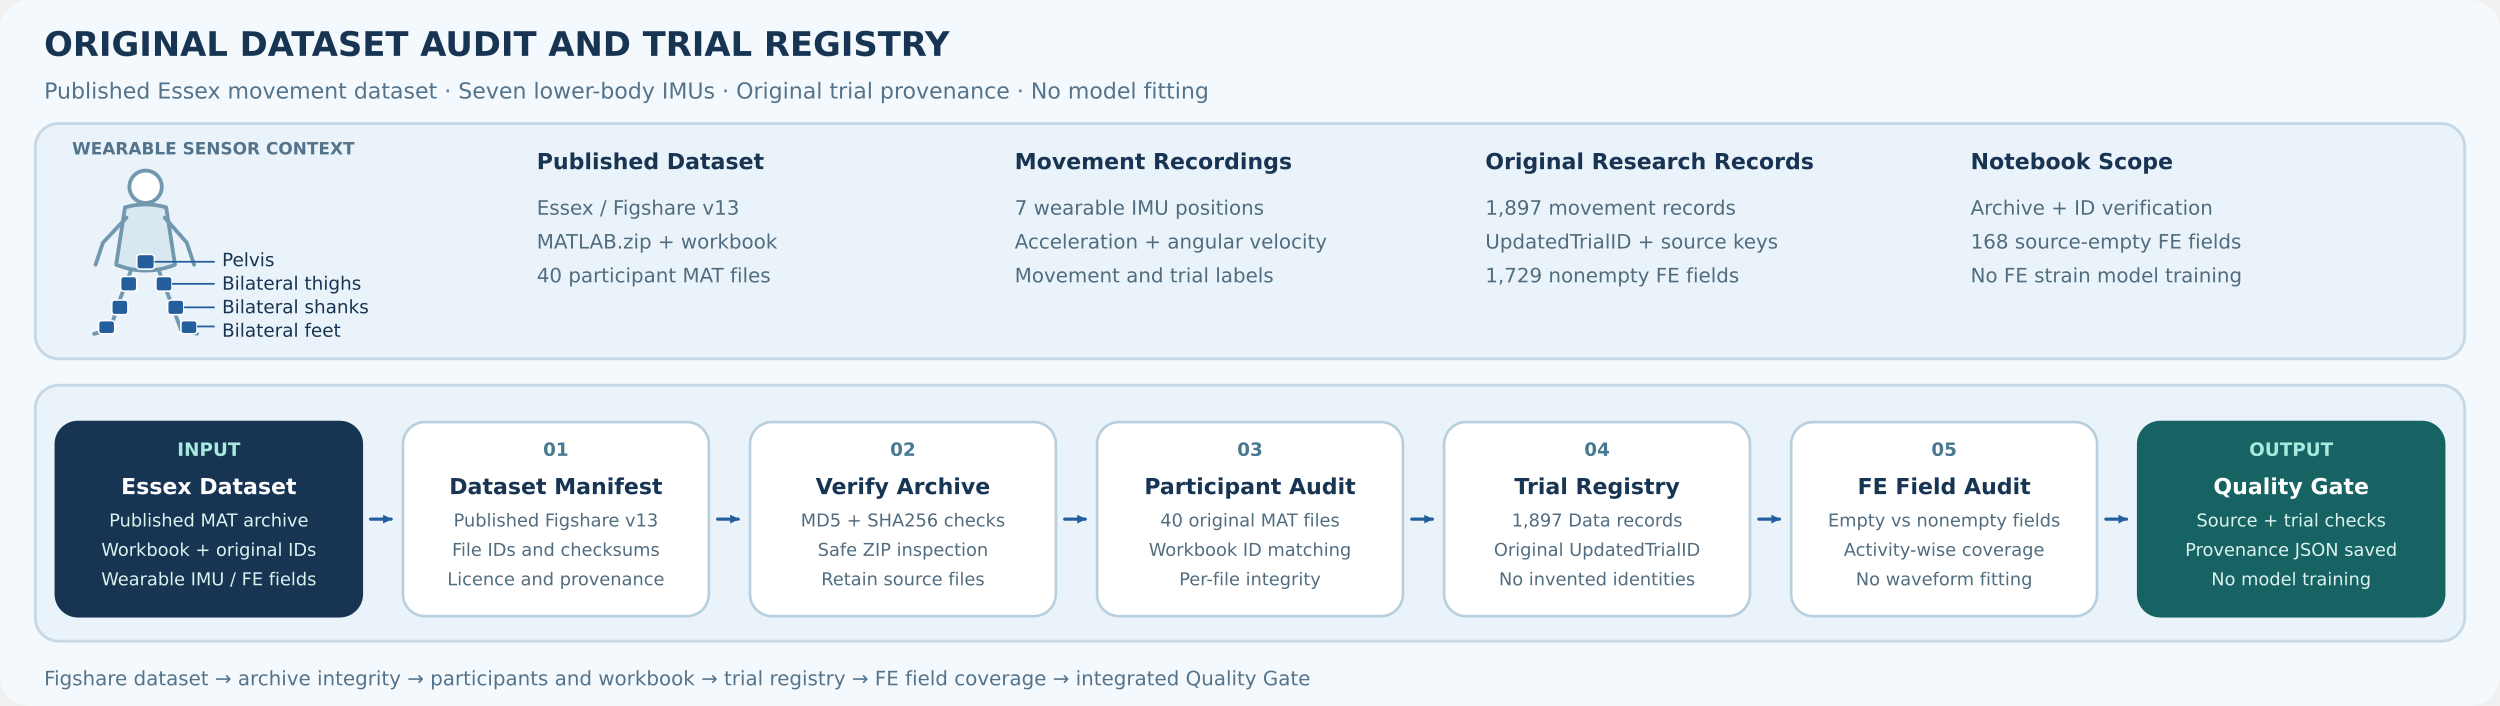
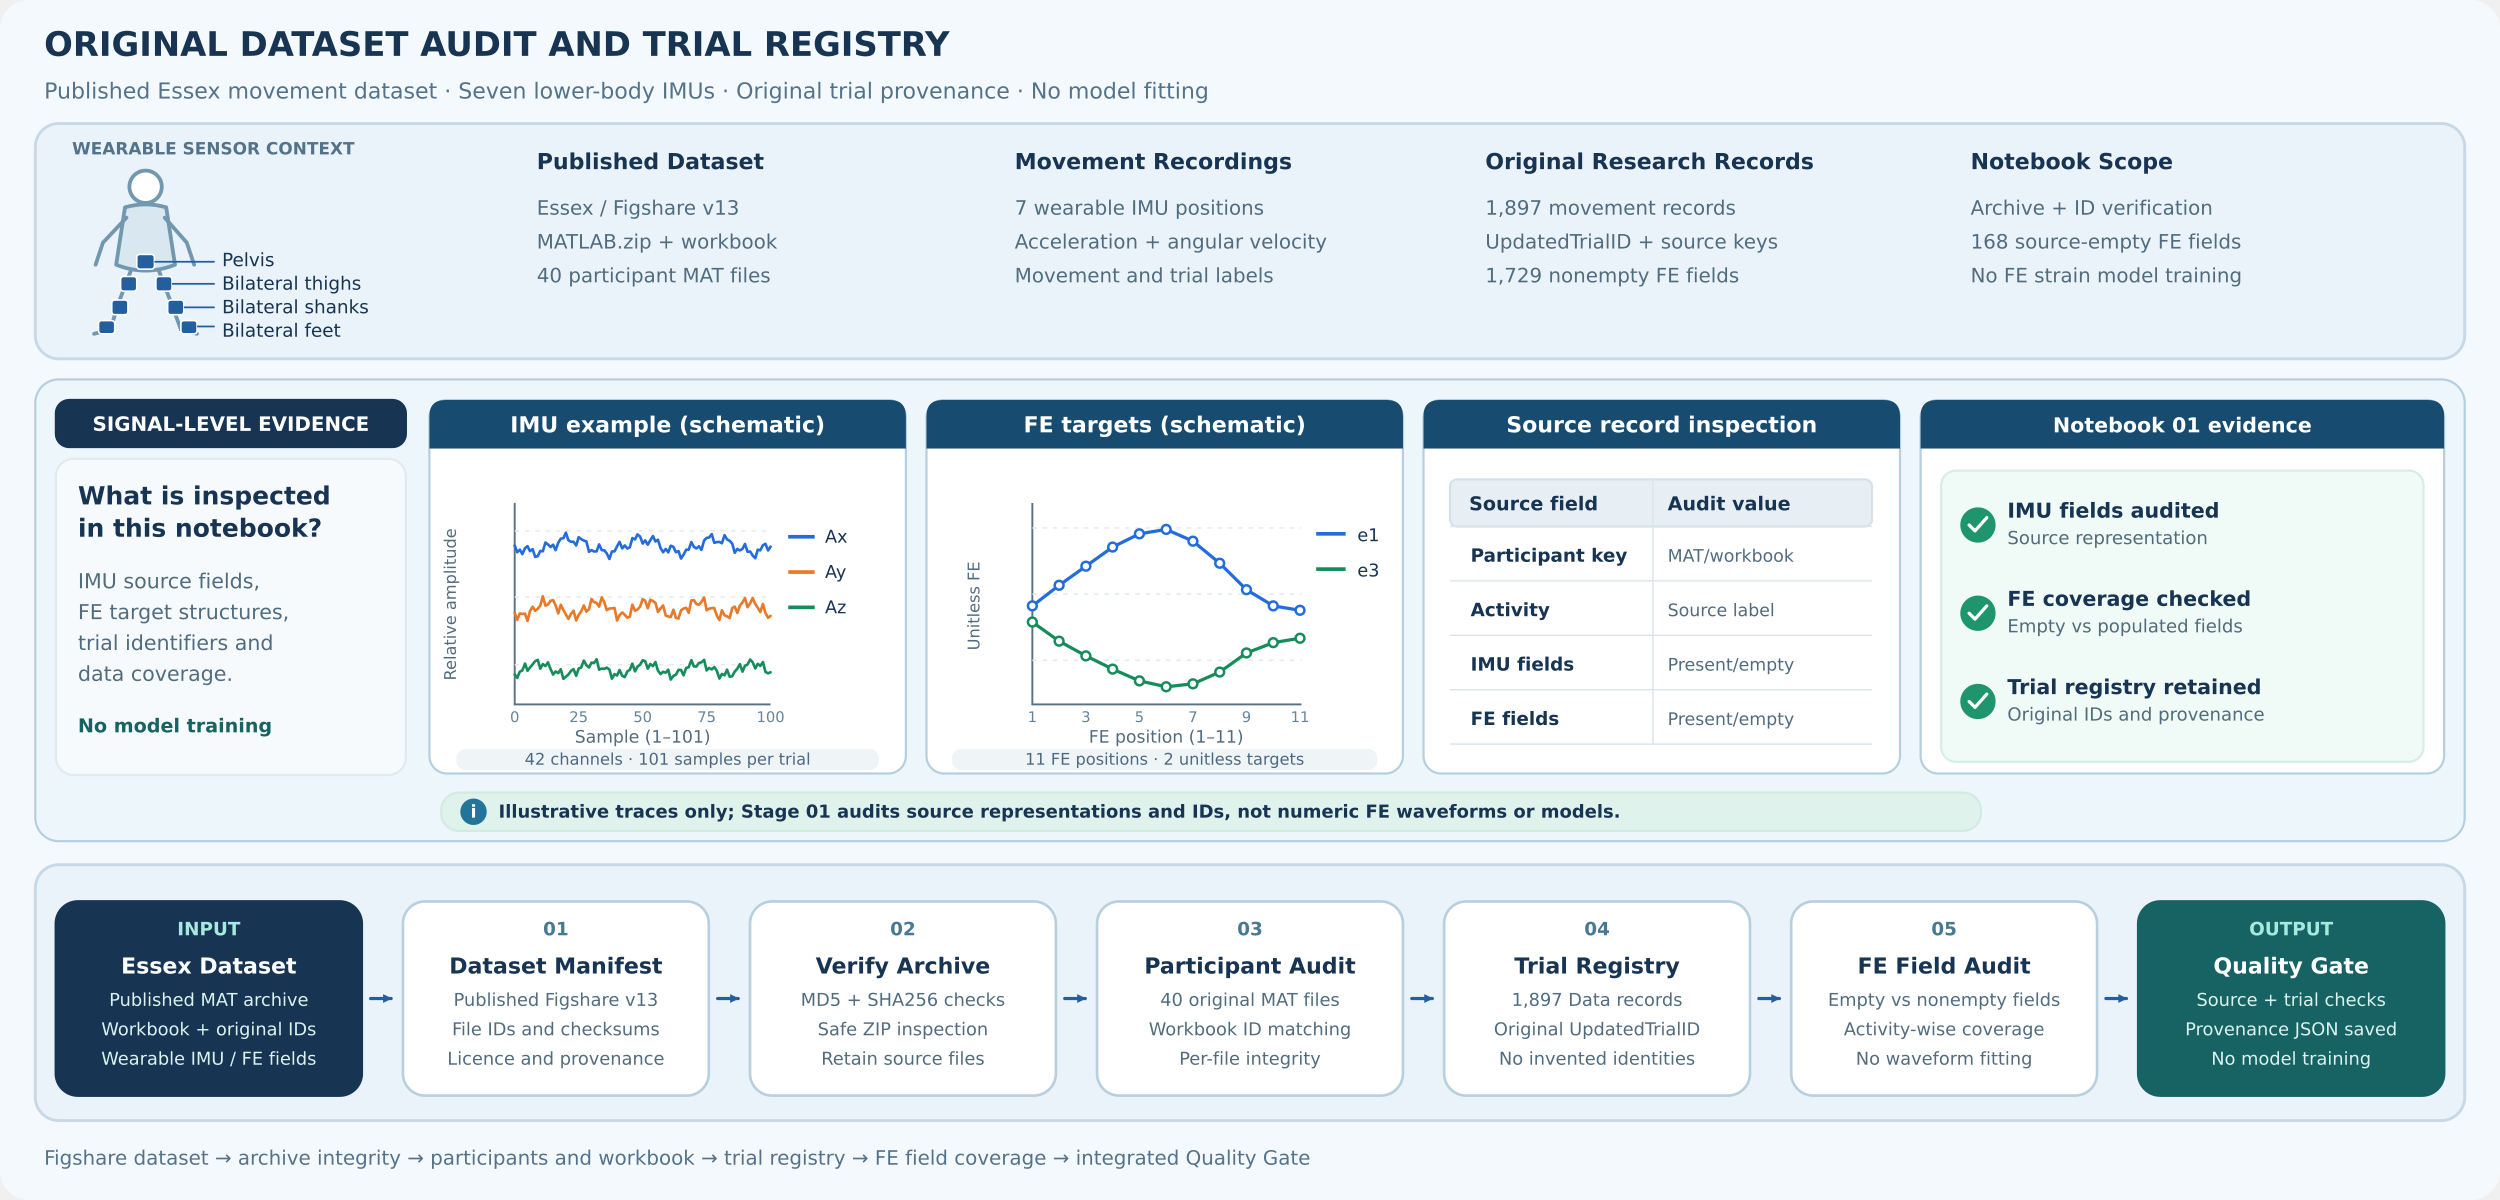
- <svg xmlns="http://www.w3.org/2000/svg" width="1700" height="480" viewBox="0 0 1700 480" role="img" aria-labelledby="title desc">
+ <svg xmlns="http://www.w3.org/2000/svg" width="1700" height="816" viewBox="0 0 1700 816" role="img" aria-labelledby="title desc">
  <defs>
    <marker id="arrow" markerUnits="userSpaceOnUse" markerWidth="6" markerHeight="6" refX="5.5" refY="3" orient="auto">
      <path d="M0 0 L6 3 L0 6 Z" fill="#245E9D" />
    </marker>
  </defs>
-   <rect width="1700" height="480" rx="20" fill="#F4F9FD" />
+   <rect width="1700" height="816" rx="20" fill="#F4F9FD" />
  <g font-family="DejaVu Sans, Arial, sans-serif">
    <text x="30" y="38" font-size="23" font-weight="700" fill="#173453">ORIGINAL DATASET AUDIT AND TRIAL REGISTRY</text>
    <text x="30" y="67" font-size="15" fill="#54738A">Published Essex movement dataset · Seven lower-body IMUs · Original trial provenance · No model fitting</text>
    <rect x="24" y="84" width="1652" height="160" rx="16" fill="#EAF3FA" stroke="#C7D9E6" stroke-width="2" />
-     <rect x="24" y="262" width="1652" height="174" rx="16" fill="#EAF3FA" stroke="#C7D9E6" stroke-width="2" />
    <g aria-label="Front-view schematic of seven lower-limb wearable sensor placements">
      <text x="49" y="105" font-size="11.5" font-weight="700" fill="#53738A">WEARABLE SENSOR CONTEXT</text>
      <g stroke="#7298B0" stroke-width="2.6" stroke-linejoin="round" stroke-linecap="round">
        <circle cx="99" cy="127" r="11" fill="#FFFFFF" />
        <path d="M85 141 Q99 137 113 141 L119 180 Q99 188 79 180 Z" fill="#D9E7F1" />
        <path d="M86 148 L70 165 L65 180 M112 148 L127 165 L132 180" fill="none" />
        <path d="M89 184 L81 205 L75 224 M108 184 L116 205 L123 224" fill="none" />
        <path d="M75 224 L64 227 M123 224 L134 227" fill="none" />
      </g>
      <g fill="#245E9D" stroke="#FFFFFF" stroke-width="1.1">
        <rect x="93" y="173" width="12" height="10" rx="2" />
        <rect x="82" y="188" width="11" height="10" rx="2" />
        <rect x="106" y="188" width="11" height="10" rx="2" />
        <rect x="76" y="204" width="11" height="10" rx="2" />
        <rect x="114" y="204" width="11" height="10" rx="2" />
        <rect x="67" y="218" width="11" height="9" rx="2" />
        <rect x="123" y="218" width="11" height="9" rx="2" />
      </g>
      <g stroke="#245E9D" stroke-width="1.2" fill="none">
        <path d="M105 178 H146" />
        <path d="M117 193 H146" />
        <path d="M125 209 H146" />
        <path d="M134 222 H146" />
      </g>
      <g fill="#173453" font-size="12.5">
        <text x="151" y="181">Pelvis</text>
        <text x="151" y="197">Bilateral thighs</text>
        <text x="151" y="213">Bilateral shanks</text>
        <text x="151" y="229">Bilateral feet</text>
      </g>
    </g>
    <g fill="#506C7E" font-size="13.5">
      <text x="365" y="115" font-size="15" font-weight="700" fill="#173453">Published Dataset</text>
      <text x="365" y="146">Essex / Figshare v13</text>
      <text x="365" y="169">MATLAB.zip + workbook</text>
      <text x="365" y="192">40 participant MAT files</text>
      <text x="690" y="115" font-size="15" font-weight="700" fill="#173453">Movement Recordings</text>
      <text x="690" y="146">7 wearable IMU positions</text>
      <text x="690" y="169">Acceleration + angular velocity</text>
      <text x="690" y="192">Movement and trial labels</text>
      <text x="1010" y="115" font-size="15" font-weight="700" fill="#173453">Original Research Records</text>
      <text x="1010" y="146">1,897 movement records</text>
      <text x="1010" y="169">UpdatedTrialID + source keys</text>
      <text x="1010" y="192">1,729 nonempty FE fields</text>
      <text x="1340" y="115" font-size="15" font-weight="700" fill="#173453">Notebook Scope</text>
      <text x="1340" y="146">Archive + ID verification</text>
      <text x="1340" y="169">168 source-empty FE fields</text>
      <text x="1340" y="192">No FE strain model training</text>
    </g>
-     <g aria-label="Essex Dataset">
-       <rect x="38" y="287" width="208" height="132" rx="15" fill="#173453" stroke="#173453" stroke-width="1.8" />
-       <text x="142" y="310" text-anchor="middle" font-size="12.5" font-weight="700" fill="#A7E9DF">INPUT</text>
-       <text x="142" y="336" text-anchor="middle" font-size="15" font-weight="700" fill="#FFFFFF">Essex Dataset</text>
-       <text x="142" y="358" text-anchor="middle" font-size="12.1" fill="#DBF2EF">Published MAT archive</text>
-       <text x="142" y="378" text-anchor="middle" font-size="12.1" fill="#DBF2EF">Workbook + original IDs</text>
-       <text x="142" y="398" text-anchor="middle" font-size="12.1" fill="#DBF2EF">Wearable IMU / FE fields</text>
-     </g>
-     <path d="M252 353 H266" fill="none" stroke="#245E9D" stroke-width="2.2" stroke-linecap="round" marker-end="url(#arrow)" />
-     <g aria-label="Dataset Manifest">
-       <rect x="274" y="287" width="208" height="132" rx="15" fill="#FFFFFF" stroke="#B8CFDE" stroke-width="1.8" />
-       <text x="378" y="310" text-anchor="middle" font-size="12.5" font-weight="700" fill="#497992">01</text>
-       <text x="378" y="336" text-anchor="middle" font-size="15" font-weight="700" fill="#173453">Dataset Manifest</text>
-       <text x="378" y="358" text-anchor="middle" font-size="12.1" fill="#506C7E">Published Figshare v13</text>
-       <text x="378" y="378" text-anchor="middle" font-size="12.1" fill="#506C7E">File IDs and checksums</text>
-       <text x="378" y="398" text-anchor="middle" font-size="12.1" fill="#506C7E">Licence and provenance</text>
-     </g>
-     <path d="M488 353 H502" fill="none" stroke="#245E9D" stroke-width="2.2" stroke-linecap="round" marker-end="url(#arrow)" />
-     <g aria-label="Verify Archive">
-       <rect x="510" y="287" width="208" height="132" rx="15" fill="#FFFFFF" stroke="#B8CFDE" stroke-width="1.8" />
-       <text x="614" y="310" text-anchor="middle" font-size="12.5" font-weight="700" fill="#497992">02</text>
-       <text x="614" y="336" text-anchor="middle" font-size="15" font-weight="700" fill="#173453">Verify Archive</text>
-       <text x="614" y="358" text-anchor="middle" font-size="12.1" fill="#506C7E">MD5 + SHA256 checks</text>
-       <text x="614" y="378" text-anchor="middle" font-size="12.1" fill="#506C7E">Safe ZIP inspection</text>
-       <text x="614" y="398" text-anchor="middle" font-size="12.1" fill="#506C7E">Retain source files</text>
-     </g>
-     <path d="M724 353 H738" fill="none" stroke="#245E9D" stroke-width="2.2" stroke-linecap="round" marker-end="url(#arrow)" />
-     <g aria-label="Participant Audit">
-       <rect x="746" y="287" width="208" height="132" rx="15" fill="#FFFFFF" stroke="#B8CFDE" stroke-width="1.8" />
-       <text x="850" y="310" text-anchor="middle" font-size="12.5" font-weight="700" fill="#497992">03</text>
-       <text x="850" y="336" text-anchor="middle" font-size="15" font-weight="700" fill="#173453">Participant Audit</text>
-       <text x="850" y="358" text-anchor="middle" font-size="12.1" fill="#506C7E">40 original MAT files</text>
-       <text x="850" y="378" text-anchor="middle" font-size="12.1" fill="#506C7E">Workbook ID matching</text>
-       <text x="850" y="398" text-anchor="middle" font-size="12.1" fill="#506C7E">Per-file integrity</text>
-     </g>
-     <path d="M960 353 H974" fill="none" stroke="#245E9D" stroke-width="2.2" stroke-linecap="round" marker-end="url(#arrow)" />
-     <g aria-label="Trial Registry">
-       <rect x="982" y="287" width="208" height="132" rx="15" fill="#FFFFFF" stroke="#B8CFDE" stroke-width="1.8" />
-       <text x="1086" y="310" text-anchor="middle" font-size="12.5" font-weight="700" fill="#497992">04</text>
-       <text x="1086" y="336" text-anchor="middle" font-size="15" font-weight="700" fill="#173453">Trial Registry</text>
-       <text x="1086" y="358" text-anchor="middle" font-size="12.1" fill="#506C7E">1,897 Data records</text>
-       <text x="1086" y="378" text-anchor="middle" font-size="12.1" fill="#506C7E">Original UpdatedTrialID</text>
-       <text x="1086" y="398" text-anchor="middle" font-size="12.1" fill="#506C7E">No invented identities</text>
-     </g>
-     <path d="M1196 353 H1210" fill="none" stroke="#245E9D" stroke-width="2.2" stroke-linecap="round" marker-end="url(#arrow)" />
-     <g aria-label="FE Field Audit">
-       <rect x="1218" y="287" width="208" height="132" rx="15" fill="#FFFFFF" stroke="#B8CFDE" stroke-width="1.8" />
-       <text x="1322" y="310" text-anchor="middle" font-size="12.5" font-weight="700" fill="#497992">05</text>
-       <text x="1322" y="336" text-anchor="middle" font-size="15" font-weight="700" fill="#173453">FE Field Audit</text>
-       <text x="1322" y="358" text-anchor="middle" font-size="12.1" fill="#506C7E">Empty vs nonempty fields</text>
-       <text x="1322" y="378" text-anchor="middle" font-size="12.1" fill="#506C7E">Activity-wise coverage</text>
-       <text x="1322" y="398" text-anchor="middle" font-size="12.1" fill="#506C7E">No waveform fitting</text>
-     </g>
-     <path d="M1432 353 H1446" fill="none" stroke="#245E9D" stroke-width="2.2" stroke-linecap="round" marker-end="url(#arrow)" />
-     <g aria-label="Quality Gate">
-       <rect x="1454" y="287" width="208" height="132" rx="15" fill="#176363" stroke="#176363" stroke-width="1.8" />
-       <text x="1558" y="310" text-anchor="middle" font-size="12.5" font-weight="700" fill="#A7E9DF">OUTPUT</text>
-       <text x="1558" y="336" text-anchor="middle" font-size="15" font-weight="700" fill="#FFFFFF">Quality Gate</text>
-       <text x="1558" y="358" text-anchor="middle" font-size="12.1" fill="#DBF2EF">Source + trial checks</text>
-       <text x="1558" y="378" text-anchor="middle" font-size="12.1" fill="#DBF2EF">Provenance JSON saved</text>
-       <text x="1558" y="398" text-anchor="middle" font-size="12.1" fill="#DBF2EF">No model training</text>
-     </g>
-     <text x="30" y="466" font-size="13.5" fill="#54738A">Figshare dataset → archive integrity → participants and workbook → trial registry → FE field coverage → integrated Quality Gate</text>
+     <g aria-label="Additional signal-level evidence">
+       <rect x="24" y="258" width="1652" height="314" rx="16" fill="#EDF6FB" stroke="#B4CFE0" stroke-width="1.5" />
+       <rect x="38" y="272" width="238" height="32" rx="9" fill="#173453" stroke="#173453" stroke-width="1.5" />
+       <text x="157" y="293" font-size="13.5" fill="#FFFFFF" font-weight="700" text-anchor="middle">SIGNAL-LEVEL EVIDENCE</text>
+       <rect x="38" y="312" width="238" height="215" rx="12" fill="#F7FAFD" stroke="#E0EAF0" stroke-width="1.5" />
+       <text x="53" y="343" font-size="17" fill="#173453" font-weight="700">What is inspected</text>
+       <text x="53" y="365" font-size="17" fill="#173453" font-weight="700">in this notebook?</text>
+       <text x="53" y="400" font-size="14" fill="#506C7E">IMU source fields,</text>
+       <text x="53" y="421" font-size="14" fill="#506C7E">FE target structures,</text>
+       <text x="53" y="442" font-size="14" fill="#506C7E">trial identifiers and</text>
+       <text x="53" y="463" font-size="14" fill="#506C7E">data coverage.</text>
+       <text x="53" y="498" font-size="13" fill="#176363" font-weight="700">No model training</text>
+       <rect x="292" y="272" width="324" height="254" rx="12" fill="#FFFFFF" stroke="#B6CFDE" stroke-width="1.5" />
+       <path d="M303 272 H605 Q616 272 616 283 V305 H292 V283 Q292 272 303 272 Z" fill="#174B70" />
+       <text x="454" y="294" font-size="15" fill="#FFFFFF" font-weight="700" text-anchor="middle">IMU example (schematic)</text>
+       <rect x="630" y="272" width="324" height="254" rx="12" fill="#FFFFFF" stroke="#B6CFDE" stroke-width="1.5" />
+       <path d="M641 272 H943 Q954 272 954 283 V305 H630 V283 Q630 272 641 272 Z" fill="#174B70" />
+       <text x="792" y="294" font-size="15" fill="#FFFFFF" font-weight="700" text-anchor="middle">FE targets (schematic)</text>
+       <rect x="968" y="272" width="324" height="254" rx="12" fill="#FFFFFF" stroke="#B6CFDE" stroke-width="1.5" />
+       <path d="M979 272 H1281 Q1292 272 1292 283 V305 H968 V283 Q968 272 979 272 Z" fill="#174B70" />
+       <text x="1130" y="294" font-size="15" fill="#FFFFFF" font-weight="700" text-anchor="middle">Source record inspection</text>
+       <rect x="1306" y="272" width="356" height="254" rx="12" fill="#FFFFFF" stroke="#B6CFDE" stroke-width="1.5" />
+       <path d="M1317 272 H1651 Q1662 272 1662 283 V305 H1306 V283 Q1306 272 1317 272 Z" fill="#174B70" />
+       <text x="1484" y="294" font-size="14" fill="#FFFFFF" font-weight="700" text-anchor="middle">Notebook 01 evidence</text>
+       <g aria-label="Schematic IMU accelerometer example">
+         <path d="M350 342 V479 H524" fill="none" stroke="#577186" stroke-width="1.3" />
+         <path d="M350 361 H524" stroke="#E2EAF0" stroke-width="1" stroke-dasharray="3 4" />
+         <path d="M350 406 H524" stroke="#E2EAF0" stroke-width="1" stroke-dasharray="3 4" />
+         <path d="M350 452 H524" stroke="#E2EAF0" stroke-width="1" stroke-dasharray="3 4" />
+         <polyline points="350.0,371.0 351.7,375.5 353.5,373.8 355.2,376.8 357.0,372.7 358.7,371.4 360.4,374.8 362.2,373.4 363.9,378.7 365.7,378.2 367.4,374.6 369.1,374.9 370.9,368.9 372.6,370.2 374.4,372.0 376.1,370.4 377.8,374.1 379.6,369.1 381.3,366.3 383.1,366.0 384.8,362.2 386.5,367.4 388.3,368.4 390.0,368.4 391.8,370.9 393.5,365.3 395.2,366.6 397.0,367.6 398.7,368.1 400.5,375.2 402.2,374.1 403.9,375.0 405.7,374.9 407.4,370.2 409.2,374.1 410.9,374.2 412.6,376.3 414.4,380.1 416.1,375.0 417.9,374.9 419.6,371.5 421.3,368.5 423.1,372.9 424.8,370.9 426.6,373.0 428.3,372.1 430.0,365.9 431.8,366.8 433.5,363.4 435.3,364.9 437.0,369.6 438.7,367.5 440.5,370.4 442.2,367.4 444.0,364.5 445.7,368.2 447.4,367.0 449.2,372.7 450.9,375.5 452.7,373.3 454.4,375.6 456.1,371.1 457.9,371.8 459.6,375.5 461.4,374.7 463.1,379.8 464.8,377.2 466.6,373.8 468.3,373.8 470.1,368.6 471.8,371.8 473.5,372.9 475.3,371.5 477.0,373.9 478.8,367.5 480.5,365.8 482.2,365.5 484.0,363.2 485.7,369.1 487.5,368.6 489.2,368.5 490.9,369.4 492.7,363.9 494.4,366.8 496.2,367.8 497.9,369.6 499.6,375.9 501.4,373.3 503.1,374.3 504.9,373.2 506.6,369.9 508.3,375.2 510.1,375.0 511.8,377.7 513.6,379.6 515.3,373.8 517.0,374.2 518.8,370.7 520.5,369.8 522.3,374.3 524.0,371.7" fill="none" stroke="#236CDE" stroke-width="1.8" stroke-linecap="round" stroke-linejoin="round" />
+         <path d="M536 365 H554" stroke="#236CDE" stroke-width="2.5" />
+         <text x="561" y="369" font-size="12" fill="#173453">Ax</text>
+         <polyline points="350.0,416.7 351.7,421.5 353.5,417.1 355.2,417.5 357.0,417.3 358.7,422.2 360.4,415.5 362.2,412.6 363.9,415.3 365.7,414.0 367.4,411.8 369.1,405.5 370.9,411.8 372.6,411.1 374.4,408.5 376.1,408.1 377.8,411.6 379.6,417.1 381.3,411.2 383.1,414.8 384.8,417.9 386.5,420.8 388.3,417.4 390.0,415.3 391.8,421.9 393.5,418.1 395.2,415.8 397.0,411.7 398.7,415.9 400.5,414.3 402.2,407.3 403.9,409.4 405.7,410.0 407.4,412.5 409.2,406.2 410.9,409.5 412.6,414.9 414.4,413.8 416.1,413.7 417.9,413.4 419.6,421.9 421.3,418.3 423.1,416.5 424.8,418.0 426.6,420.1 428.3,419.3 430.0,411.2 431.8,415.3 433.5,414.5 435.3,412.4 437.0,407.4 438.7,408.4 440.5,413.6 442.2,407.8 444.0,408.7 445.7,409.9 447.4,416.1 449.2,413.7 450.9,411.7 452.7,418.6 454.4,419.2 456.1,419.6 457.9,414.6 459.6,420.1 461.4,420.6 463.1,415.0 464.8,413.8 466.6,413.3 468.3,416.7 470.1,408.3 471.8,408.1 473.5,410.7 475.3,411.2 477.0,409.2 478.8,406.3 480.5,415.0 482.2,413.9 484.0,413.5 485.7,413.5 487.5,418.7 489.2,421.6 490.9,415.0 492.7,418.4 494.4,419.1 496.2,420.3 497.9,413.5 499.6,412.5 501.4,416.8 503.1,411.8 504.9,409.7 506.6,406.7 508.3,412.9 510.1,410.2 511.8,406.7 513.6,410.7 515.3,413.3 517.0,416.2 518.8,410.7 520.5,416.8 522.3,420.1 524.0,418.8" fill="none" stroke="#E87929" stroke-width="1.8" stroke-linecap="round" stroke-linejoin="round" />
+         <path d="M536 389 H554" stroke="#E87929" stroke-width="2.5" />
+         <text x="561" y="393" font-size="12" fill="#173453">Ay</text>
+         <polyline points="350.0,458.6 351.7,461.0 353.5,456.7 355.2,455.9 357.0,451.2 358.7,456.1 360.4,453.9 362.2,451.8 363.9,449.6 365.7,448.7 367.4,454.7 369.1,451.6 370.9,452.9 372.6,450.4 374.4,455.0 376.1,458.7 377.8,456.6 379.6,457.7 381.3,455.1 383.1,461.6 384.8,460.2 386.5,458.7 388.3,456.2 390.0,455.0 391.8,459.5 393.5,454.6 395.2,453.9 397.0,449.2 398.7,452.3 400.5,453.9 402.2,450.6 403.9,450.9 405.7,448.3 407.4,455.4 409.2,454.6 410.9,454.9 412.6,454.0 414.4,455.3 416.1,461.5 417.9,458.4 419.6,459.3 421.3,455.6 423.1,459.5 424.8,460.4 426.6,456.6 428.3,455.4 430.0,451.3 431.8,456.5 433.5,453.3 435.3,451.9 437.0,449.0 438.7,449.5 440.5,454.7 442.2,451.5 444.0,452.9 445.7,450.2 447.4,456.0 449.2,458.4 450.9,456.8 452.7,457.4 454.4,455.4 456.1,462.1 457.9,459.6 459.6,458.8 461.4,455.5 463.1,455.6 464.8,459.2 466.6,454.2 468.3,453.7 470.1,448.9 471.8,453.1 473.5,453.3 475.3,450.8 477.0,450.4 478.8,448.7 480.5,455.9 482.2,454.2 484.0,455.2 485.7,453.6 487.5,456.2 489.2,461.4 490.9,458.3 492.7,459.2 494.4,455.4 496.2,460.2 497.9,459.8 499.6,456.7 501.4,454.7 503.1,451.6 504.9,456.7 506.6,452.7 508.3,451.9 510.1,448.5 511.8,450.3 513.6,454.5 515.3,451.4 517.0,452.8 518.8,450.2 520.5,456.9 522.3,457.9 524.0,457.1" fill="none" stroke="#168C5B" stroke-width="1.8" stroke-linecap="round" stroke-linejoin="round" />
+         <path d="M536 413 H554" stroke="#168C5B" stroke-width="2.5" />
+         <text x="561" y="417" font-size="12" fill="#173453">Az</text>
+         <text x="350" y="491" font-size="10" fill="#668399" text-anchor="middle">0</text>
+         <text x="393.5" y="491" font-size="10" fill="#668399" text-anchor="middle">25</text>
+         <text x="437" y="491" font-size="10" fill="#668399" text-anchor="middle">50</text>
+         <text x="480.5" y="491" font-size="10" fill="#668399" text-anchor="middle">75</text>
+         <text x="524" y="491" font-size="10" fill="#668399" text-anchor="middle">100</text>
+         <text x="437" y="505" font-size="11.7" fill="#506C7E" text-anchor="middle">Sample (1–101)</text>
+         <text x="310" y="411" font-size="11" fill="#506C7E" text-anchor="middle" transform="rotate(-90 310 411)">Relative amplitude</text>
+         <rect x="311" y="510" width="286" height="13" rx="6" fill="#EFF4F7" stroke="#EFF4F7" stroke-width="1.5" />
+         <text x="454" y="520" font-size="11" fill="#4C6981" text-anchor="middle">42 channels · 101 samples per trial</text>
+       </g>
+       <g aria-label="Schematic finite-element e1 and e3 target example">
+         <path d="M702 342 V479 H885" fill="none" stroke="#577186" stroke-width="1.3" />
+         <path d="M702 359 H885" stroke="#E2EAF0" stroke-width="1" stroke-dasharray="3 4" />
+         <path d="M702 404 H885" stroke="#E2EAF0" stroke-width="1" stroke-dasharray="3 4" />
+         <path d="M702 449 H885" stroke="#E2EAF0" stroke-width="1" stroke-dasharray="3 4" />
+         <polyline points="702.0,412 720.2,398 738.4,385 756.6,372 774.8,363 793.0,360 811.2,368 829.4,383 847.6,401 865.8,412 884.0,415" fill="none" stroke="#236CDE" stroke-width="2.2" stroke-linecap="round" stroke-linejoin="round" />
+         <circle cx="702.0" cy="412" r="3" fill="#FFFFFF" stroke="#236CDE" stroke-width="1.7" />
+         <circle cx="720.2" cy="398" r="3" fill="#FFFFFF" stroke="#236CDE" stroke-width="1.7" />
+         <circle cx="738.4" cy="385" r="3" fill="#FFFFFF" stroke="#236CDE" stroke-width="1.7" />
+         <circle cx="756.6" cy="372" r="3" fill="#FFFFFF" stroke="#236CDE" stroke-width="1.7" />
+         <circle cx="774.8" cy="363" r="3" fill="#FFFFFF" stroke="#236CDE" stroke-width="1.7" />
+         <circle cx="793.0" cy="360" r="3" fill="#FFFFFF" stroke="#236CDE" stroke-width="1.7" />
+         <circle cx="811.2" cy="368" r="3" fill="#FFFFFF" stroke="#236CDE" stroke-width="1.7" />
+         <circle cx="829.4" cy="383" r="3" fill="#FFFFFF" stroke="#236CDE" stroke-width="1.7" />
+         <circle cx="847.6" cy="401" r="3" fill="#FFFFFF" stroke="#236CDE" stroke-width="1.7" />
+         <circle cx="865.8" cy="412" r="3" fill="#FFFFFF" stroke="#236CDE" stroke-width="1.7" />
+         <circle cx="884.0" cy="415" r="3" fill="#FFFFFF" stroke="#236CDE" stroke-width="1.7" />
+         <polyline points="702.0,423 720.2,436 738.4,446 756.6,455 774.8,463 793.0,467 811.2,465 829.4,457 847.6,444 865.8,437 884.0,434" fill="none" stroke="#168C5B" stroke-width="2.2" stroke-linecap="round" stroke-linejoin="round" />
+         <circle cx="702.0" cy="423" r="3" fill="#FFFFFF" stroke="#168C5B" stroke-width="1.7" />
+         <circle cx="720.2" cy="436" r="3" fill="#FFFFFF" stroke="#168C5B" stroke-width="1.7" />
+         <circle cx="738.4" cy="446" r="3" fill="#FFFFFF" stroke="#168C5B" stroke-width="1.7" />
+         <circle cx="756.6" cy="455" r="3" fill="#FFFFFF" stroke="#168C5B" stroke-width="1.7" />
+         <circle cx="774.8" cy="463" r="3" fill="#FFFFFF" stroke="#168C5B" stroke-width="1.7" />
+         <circle cx="793.0" cy="467" r="3" fill="#FFFFFF" stroke="#168C5B" stroke-width="1.7" />
+         <circle cx="811.2" cy="465" r="3" fill="#FFFFFF" stroke="#168C5B" stroke-width="1.7" />
+         <circle cx="829.4" cy="457" r="3" fill="#FFFFFF" stroke="#168C5B" stroke-width="1.7" />
+         <circle cx="847.6" cy="444" r="3" fill="#FFFFFF" stroke="#168C5B" stroke-width="1.7" />
+         <circle cx="865.8" cy="437" r="3" fill="#FFFFFF" stroke="#168C5B" stroke-width="1.7" />
+         <circle cx="884.0" cy="434" r="3" fill="#FFFFFF" stroke="#168C5B" stroke-width="1.7" />
+         <text x="702" y="491" font-size="10" fill="#668399" text-anchor="middle">1</text>
+         <text x="738.4" y="491" font-size="10" fill="#668399" text-anchor="middle">3</text>
+         <text x="774.8" y="491" font-size="10" fill="#668399" text-anchor="middle">5</text>
+         <text x="811.2" y="491" font-size="10" fill="#668399" text-anchor="middle">7</text>
+         <text x="847.6" y="491" font-size="10" fill="#668399" text-anchor="middle">9</text>
+         <text x="884" y="491" font-size="10" fill="#668399" text-anchor="middle">11</text>
+         <text x="793" y="505" font-size="11.7" fill="#506C7E" text-anchor="middle">FE position (1–11)</text>
+         <text x="666" y="412" font-size="11" fill="#506C7E" text-anchor="middle" transform="rotate(-90 666 412)">Unitless FE</text>
+         <path d="M895 363 H915" stroke="#236CDE" stroke-width="2.5" />
+         <text x="923" y="368" font-size="12" fill="#173453">e1</text>
+         <path d="M895 387 H915" stroke="#168C5B" stroke-width="2.5" />
+         <text x="923" y="392" font-size="12" fill="#173453">e3</text>
+         <rect x="648" y="510" width="288" height="13" rx="6" fill="#EFF4F7" stroke="#EFF4F7" stroke-width="1.5" />
+         <text x="792" y="520" font-size="11" fill="#4C6981" text-anchor="middle">11 FE positions · 2 unitless targets</text>
+       </g>
+       <g aria-label="Source schema fields">
+         <rect x="986" y="326" width="287" height="32" rx="5" fill="#E7EFF4" stroke="#D4E1EA" stroke-width="1.5" />
+         <text x="999" y="347" font-size="13" fill="#173453" font-weight="700">Source field</text>
+         <text x="1134" y="347" font-size="13" fill="#173453" font-weight="700">Audit value</text>
+         <path d="M986 358 H1273" stroke="#DBE5EC" stroke-width="1" />
+         <path d="M986 395 H1273" stroke="#DBE5EC" stroke-width="1" />
+         <path d="M986 432 H1273" stroke="#DBE5EC" stroke-width="1" />
+         <path d="M986 469 H1273" stroke="#DBE5EC" stroke-width="1" />
+         <path d="M986 506 H1273" stroke="#DBE5EC" stroke-width="1" />
+         <path d="M1124 326 V506" stroke="#DBE5EC" stroke-width="1" />
+         <text x="1000" y="382" font-size="12.5" fill="#173453" font-weight="700">Participant key</text>
+         <text x="1134" y="382" font-size="11.8" fill="#506C7E">MAT/workbook</text>
+         <text x="1000" y="419" font-size="12.5" fill="#173453" font-weight="700">Activity</text>
+         <text x="1134" y="419" font-size="11.8" fill="#506C7E">Source label</text>
+         <text x="1000" y="456" font-size="12.5" fill="#173453" font-weight="700">IMU fields</text>
+         <text x="1134" y="456" font-size="11.8" fill="#506C7E">Present/empty</text>
+         <text x="1000" y="493" font-size="12.5" fill="#173453" font-weight="700">FE fields</text>
+         <text x="1134" y="493" font-size="11.8" fill="#506C7E">Present/empty</text>
+       </g>
+       <g aria-label="Notebook 01 source audit outcomes">
+         <rect x="1320" y="320" width="328" height="198" rx="10" fill="#F0FAF6" stroke="#D6EEE4" stroke-width="1.5" />
+         <circle cx="1345" cy="357" r="12" fill="#1E956D" />
+         <path d="M1339 357 L1343 361 L1351 352" stroke="#FFFFFF" stroke-width="2.2" fill="none" stroke-linecap="round" stroke-linejoin="round" />
+         <circle cx="1345" cy="417" r="12" fill="#1E956D" />
+         <path d="M1339 417 L1343 421 L1351 412" stroke="#FFFFFF" stroke-width="2.2" fill="none" stroke-linecap="round" stroke-linejoin="round" />
+         <circle cx="1345" cy="477" r="12" fill="#1E956D" />
+         <path d="M1339 477 L1343 481 L1351 472" stroke="#FFFFFF" stroke-width="2.2" fill="none" stroke-linecap="round" stroke-linejoin="round" />
+         <text x="1365" y="352" font-size="14" fill="#173453" font-weight="700">IMU fields audited</text>
+         <text x="1365" y="370" font-size="12.3" fill="#506C7E">Source representation</text>
+         <text x="1365" y="412" font-size="14" fill="#173453" font-weight="700">FE coverage checked</text>
+         <text x="1365" y="430" font-size="12.3" fill="#506C7E">Empty vs populated fields</text>
+         <text x="1365" y="472" font-size="14" fill="#173453" font-weight="700">Trial registry retained</text>
+         <text x="1365" y="490" font-size="12.3" fill="#506C7E">Original IDs and provenance</text>
+       </g>
+       <rect x="300" y="539" width="1047" height="26" rx="12" fill="#E0F2EC" stroke="#D3EAE2" stroke-width="1.5" />
+       <circle cx="322" cy="552" r="9" fill="#23749A" />
+       <text x="322" y="556" font-size="12" fill="#FFFFFF" font-weight="700" text-anchor="middle">i</text>
+       <text x="339" y="556" font-size="12.2" fill="#173453" font-weight="700">Illustrative traces only; Stage 01 audits source representations and IDs, not numeric FE waveforms or models.</text>
+     </g>
+     <g transform="translate(0 326)" aria-label="Unchanged original Notebook 01 workflow">
+       <rect x="24" y="262" width="1652" height="174" rx="16" fill="#EAF3FA" stroke="#C7D9E6" stroke-width="2" />
+       <g aria-label="Essex Dataset">
+         <rect x="38" y="287" width="208" height="132" rx="15" fill="#173453" stroke="#173453" stroke-width="1.8" />
+         <text x="142" y="310" text-anchor="middle" font-size="12.5" font-weight="700" fill="#A7E9DF">INPUT</text>
+         <text x="142" y="336" text-anchor="middle" font-size="15" font-weight="700" fill="#FFFFFF">Essex Dataset</text>
+         <text x="142" y="358" text-anchor="middle" font-size="12.1" fill="#DBF2EF">Published MAT archive</text>
+         <text x="142" y="378" text-anchor="middle" font-size="12.1" fill="#DBF2EF">Workbook + original IDs</text>
+         <text x="142" y="398" text-anchor="middle" font-size="12.1" fill="#DBF2EF">Wearable IMU / FE fields</text>
+       </g>
+       <path d="M252 353 H266" fill="none" stroke="#245E9D" stroke-width="2.2" stroke-linecap="round" marker-end="url(#arrow)" />
+       <g aria-label="Dataset Manifest">
+         <rect x="274" y="287" width="208" height="132" rx="15" fill="#FFFFFF" stroke="#B8CFDE" stroke-width="1.8" />
+         <text x="378" y="310" text-anchor="middle" font-size="12.5" font-weight="700" fill="#497992">01</text>
+         <text x="378" y="336" text-anchor="middle" font-size="15" font-weight="700" fill="#173453">Dataset Manifest</text>
+         <text x="378" y="358" text-anchor="middle" font-size="12.1" fill="#506C7E">Published Figshare v13</text>
+         <text x="378" y="378" text-anchor="middle" font-size="12.1" fill="#506C7E">File IDs and checksums</text>
+         <text x="378" y="398" text-anchor="middle" font-size="12.1" fill="#506C7E">Licence and provenance</text>
+       </g>
+       <path d="M488 353 H502" fill="none" stroke="#245E9D" stroke-width="2.2" stroke-linecap="round" marker-end="url(#arrow)" />
+       <g aria-label="Verify Archive">
+         <rect x="510" y="287" width="208" height="132" rx="15" fill="#FFFFFF" stroke="#B8CFDE" stroke-width="1.8" />
+         <text x="614" y="310" text-anchor="middle" font-size="12.5" font-weight="700" fill="#497992">02</text>
+         <text x="614" y="336" text-anchor="middle" font-size="15" font-weight="700" fill="#173453">Verify Archive</text>
+         <text x="614" y="358" text-anchor="middle" font-size="12.1" fill="#506C7E">MD5 + SHA256 checks</text>
+         <text x="614" y="378" text-anchor="middle" font-size="12.1" fill="#506C7E">Safe ZIP inspection</text>
+         <text x="614" y="398" text-anchor="middle" font-size="12.1" fill="#506C7E">Retain source files</text>
+       </g>
+       <path d="M724 353 H738" fill="none" stroke="#245E9D" stroke-width="2.2" stroke-linecap="round" marker-end="url(#arrow)" />
+       <g aria-label="Participant Audit">
+         <rect x="746" y="287" width="208" height="132" rx="15" fill="#FFFFFF" stroke="#B8CFDE" stroke-width="1.8" />
+         <text x="850" y="310" text-anchor="middle" font-size="12.5" font-weight="700" fill="#497992">03</text>
+         <text x="850" y="336" text-anchor="middle" font-size="15" font-weight="700" fill="#173453">Participant Audit</text>
+         <text x="850" y="358" text-anchor="middle" font-size="12.1" fill="#506C7E">40 original MAT files</text>
+         <text x="850" y="378" text-anchor="middle" font-size="12.1" fill="#506C7E">Workbook ID matching</text>
+         <text x="850" y="398" text-anchor="middle" font-size="12.1" fill="#506C7E">Per-file integrity</text>
+       </g>
+       <path d="M960 353 H974" fill="none" stroke="#245E9D" stroke-width="2.2" stroke-linecap="round" marker-end="url(#arrow)" />
+       <g aria-label="Trial Registry">
+         <rect x="982" y="287" width="208" height="132" rx="15" fill="#FFFFFF" stroke="#B8CFDE" stroke-width="1.8" />
+         <text x="1086" y="310" text-anchor="middle" font-size="12.5" font-weight="700" fill="#497992">04</text>
+         <text x="1086" y="336" text-anchor="middle" font-size="15" font-weight="700" fill="#173453">Trial Registry</text>
+         <text x="1086" y="358" text-anchor="middle" font-size="12.1" fill="#506C7E">1,897 Data records</text>
+         <text x="1086" y="378" text-anchor="middle" font-size="12.1" fill="#506C7E">Original UpdatedTrialID</text>
+         <text x="1086" y="398" text-anchor="middle" font-size="12.1" fill="#506C7E">No invented identities</text>
+       </g>
+       <path d="M1196 353 H1210" fill="none" stroke="#245E9D" stroke-width="2.2" stroke-linecap="round" marker-end="url(#arrow)" />
+       <g aria-label="FE Field Audit">
+         <rect x="1218" y="287" width="208" height="132" rx="15" fill="#FFFFFF" stroke="#B8CFDE" stroke-width="1.8" />
+         <text x="1322" y="310" text-anchor="middle" font-size="12.5" font-weight="700" fill="#497992">05</text>
+         <text x="1322" y="336" text-anchor="middle" font-size="15" font-weight="700" fill="#173453">FE Field Audit</text>
+         <text x="1322" y="358" text-anchor="middle" font-size="12.1" fill="#506C7E">Empty vs nonempty fields</text>
+         <text x="1322" y="378" text-anchor="middle" font-size="12.1" fill="#506C7E">Activity-wise coverage</text>
+         <text x="1322" y="398" text-anchor="middle" font-size="12.1" fill="#506C7E">No waveform fitting</text>
+       </g>
+       <path d="M1432 353 H1446" fill="none" stroke="#245E9D" stroke-width="2.2" stroke-linecap="round" marker-end="url(#arrow)" />
+       <g aria-label="Quality Gate">
+         <rect x="1454" y="287" width="208" height="132" rx="15" fill="#176363" stroke="#176363" stroke-width="1.8" />
+         <text x="1558" y="310" text-anchor="middle" font-size="12.5" font-weight="700" fill="#A7E9DF">OUTPUT</text>
+         <text x="1558" y="336" text-anchor="middle" font-size="15" font-weight="700" fill="#FFFFFF">Quality Gate</text>
+         <text x="1558" y="358" text-anchor="middle" font-size="12.1" fill="#DBF2EF">Source + trial checks</text>
+         <text x="1558" y="378" text-anchor="middle" font-size="12.1" fill="#DBF2EF">Provenance JSON saved</text>
+         <text x="1558" y="398" text-anchor="middle" font-size="12.1" fill="#DBF2EF">No model training</text>
+       </g>
+       <text x="30" y="466" font-size="13.5" fill="#54738A">Figshare dataset → archive integrity → participants and workbook → trial registry → FE field coverage → integrated Quality Gate</text>
+     </g>
  </g>
</svg>
